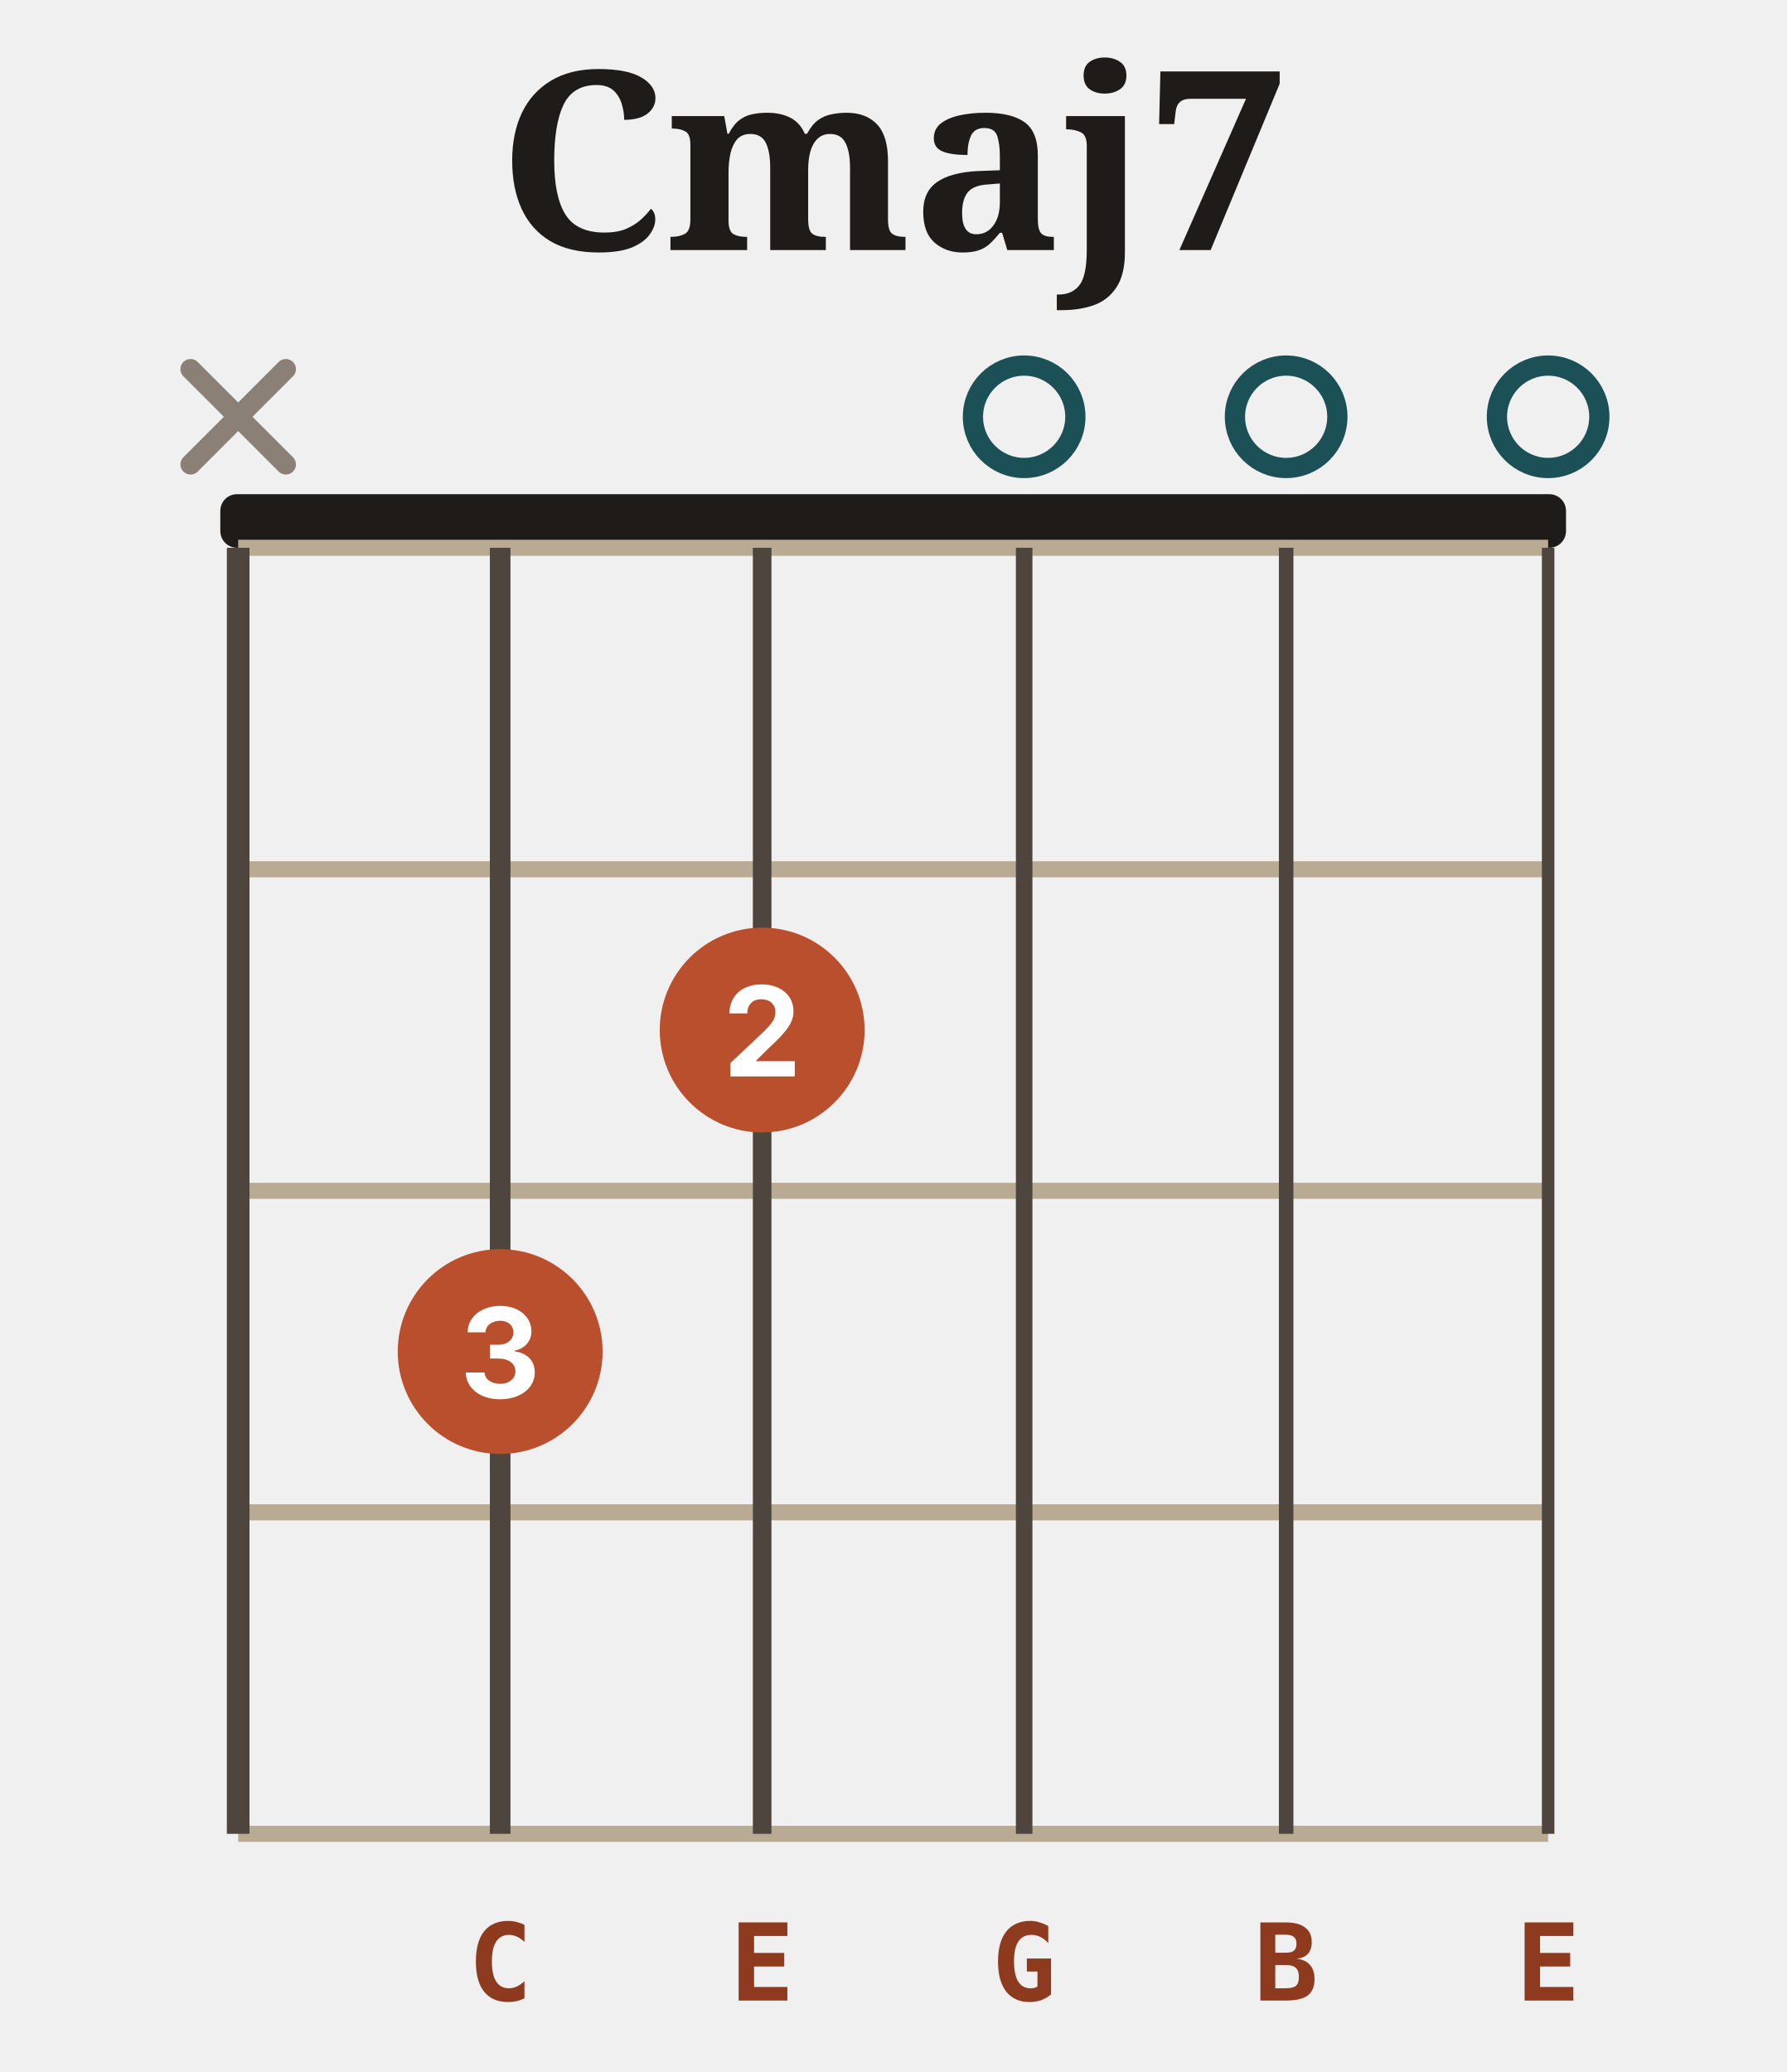
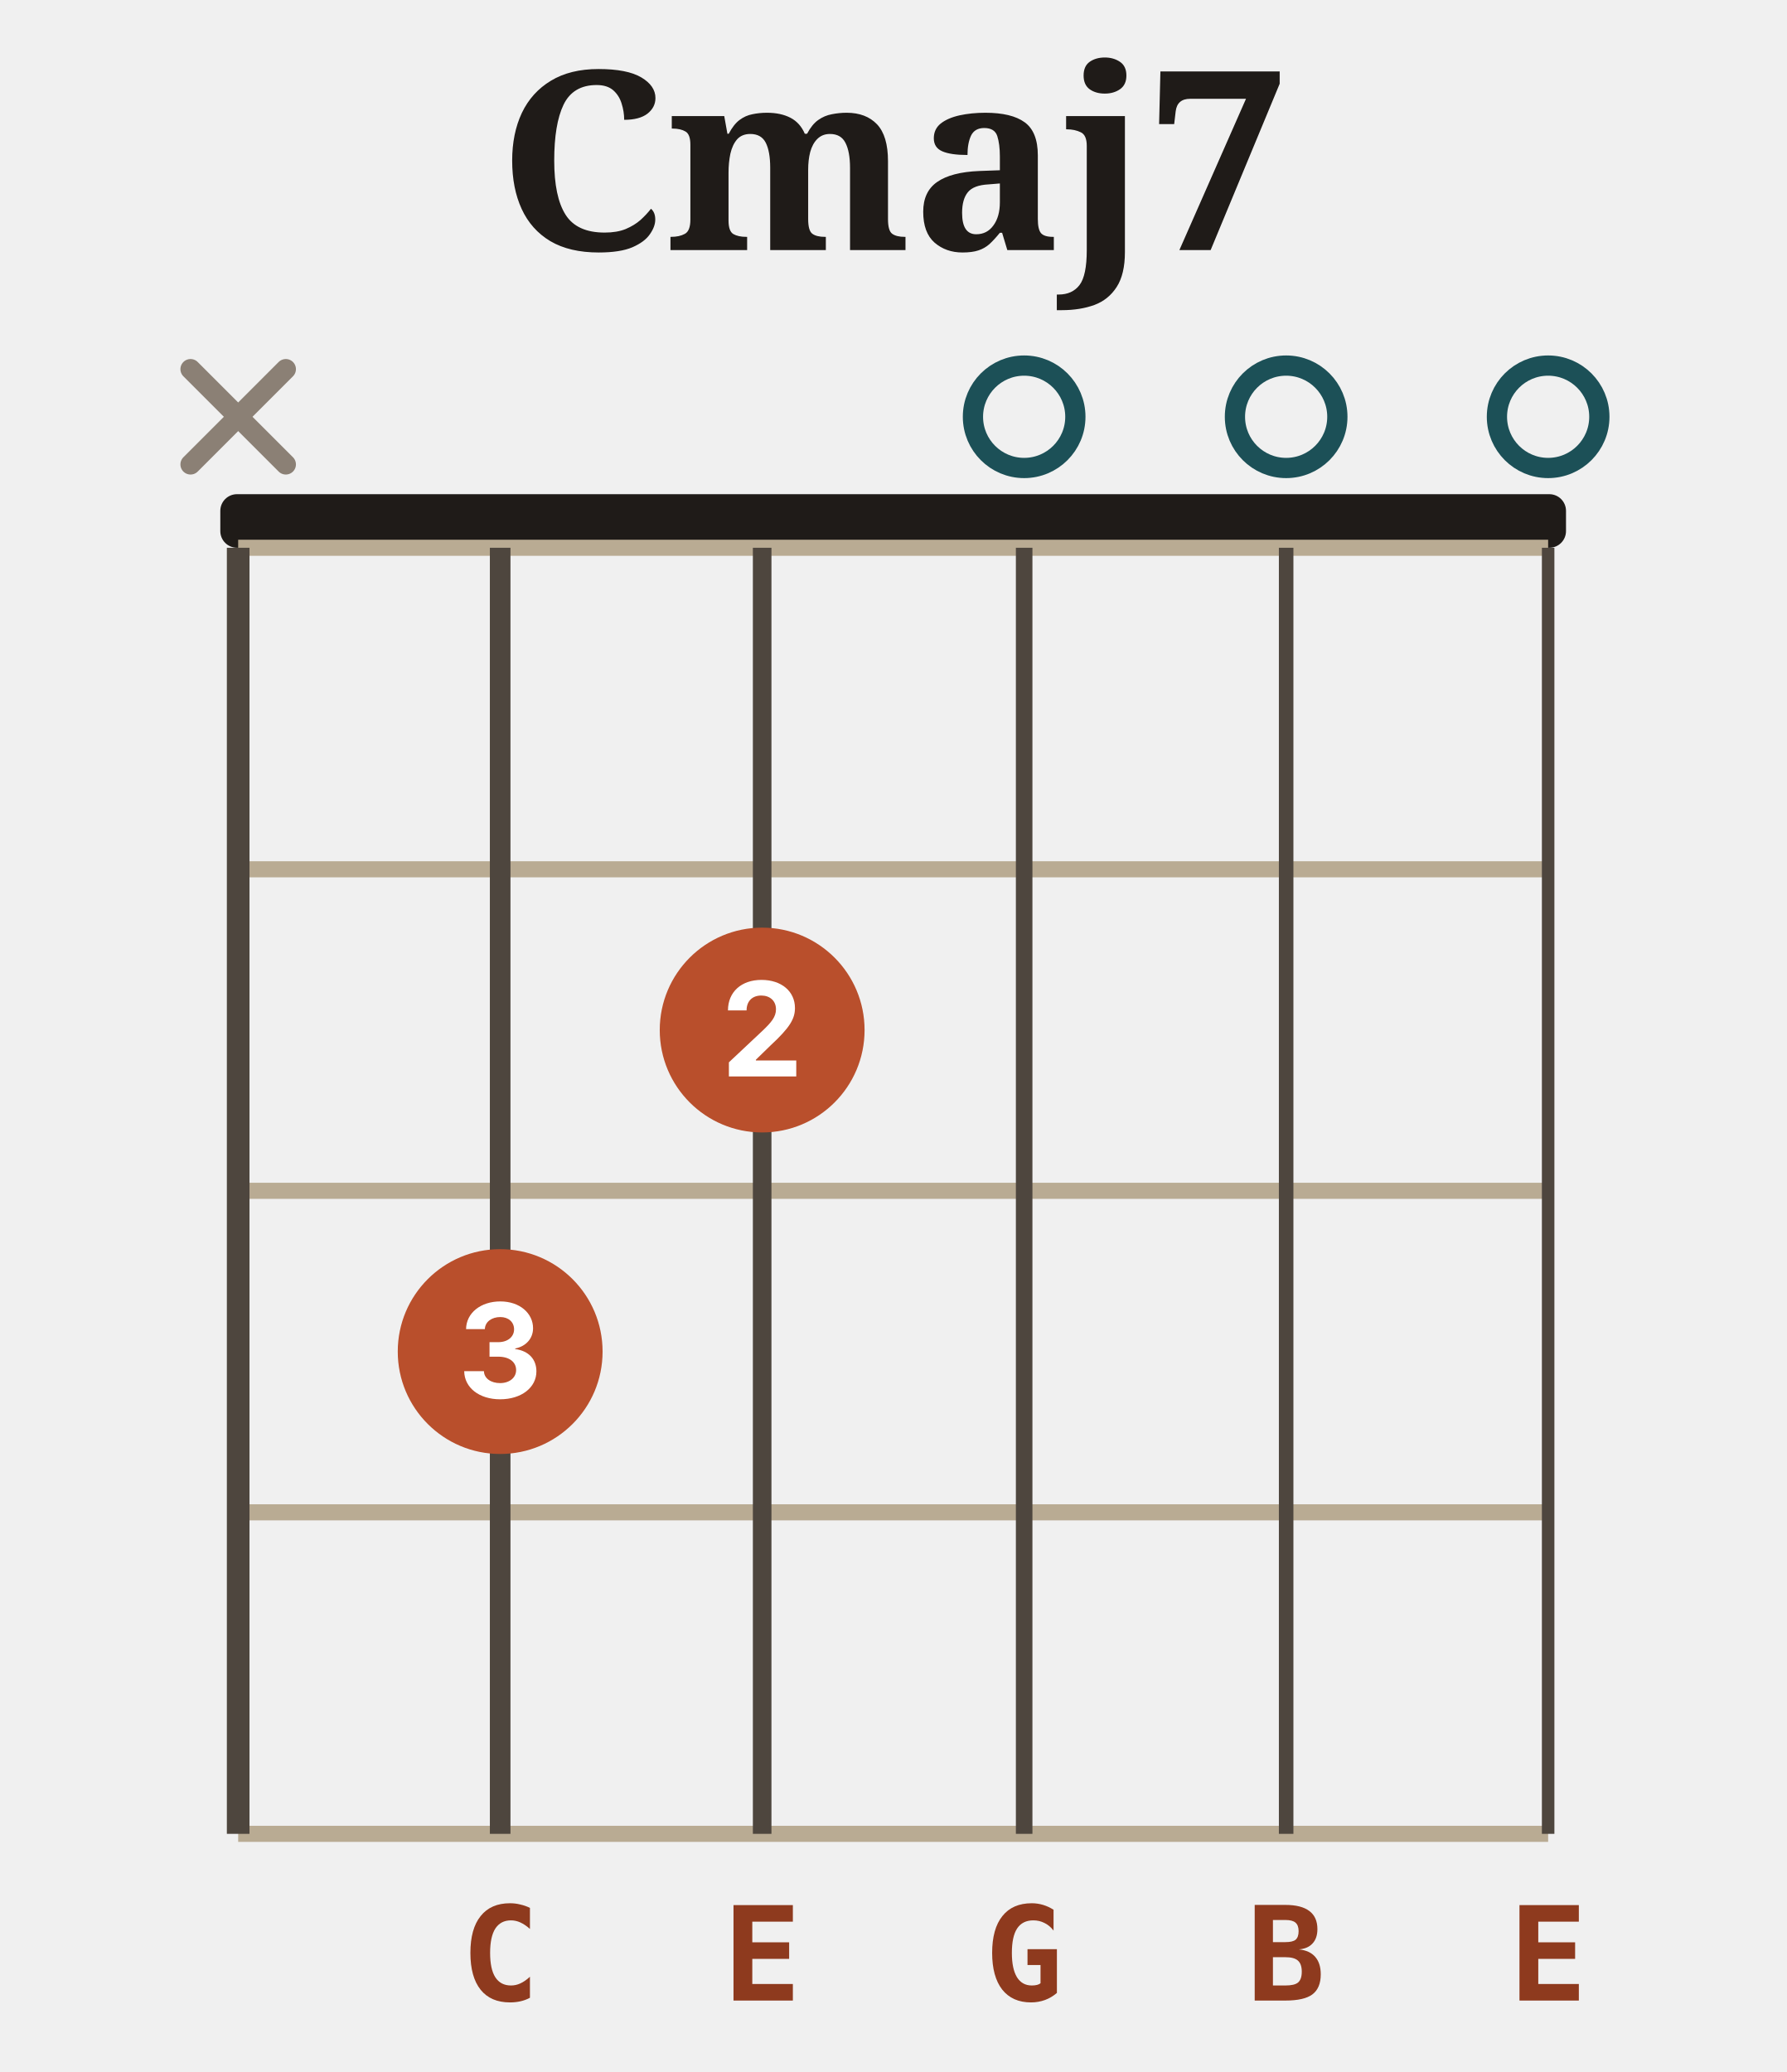
<svg xmlns="http://www.w3.org/2000/svg" width="150" height="174" viewBox="0 0 150 174" font-family="Inter, 'DejaVu Sans', sans-serif">
  <text x="75.0" y="21" text-anchor="middle" font-family="'EB Garamond', Georgia, serif" font-size="21" font-weight="700" fill="#1F1B18">Cmaj7</text>
  <g stroke="#8B8075" stroke-width="1.7" stroke-linecap="round">
    <line x1="16.0" y1="31.0" x2="24.0" y2="39.0" />
    <line x1="16.0" y1="39.0" x2="24.0" y2="31.0" />
  </g>
  <circle cx="86.0" cy="35.0" r="4.3" fill="none" stroke="#1C5057" stroke-width="1.7" />
  <circle cx="108.0" cy="35.0" r="4.3" fill="none" stroke="#1C5057" stroke-width="1.7" />
  <circle cx="130.0" cy="35.0" r="4.3" fill="none" stroke="#1C5057" stroke-width="1.7" />
  <rect x="18.5" y="41.5" width="113.0" height="4.5" rx="1.4" fill="#1F1B18" />
  <line x1="20.0" y1="46.0" x2="130.0" y2="46.0" stroke="#B9AB93" stroke-width="1.35" />
  <line x1="20.0" y1="73.0" x2="130.0" y2="73.0" stroke="#B9AB93" stroke-width="1.35" />
  <line x1="20.0" y1="100.0" x2="130.0" y2="100.0" stroke="#B9AB93" stroke-width="1.35" />
  <line x1="20.0" y1="127.0" x2="130.0" y2="127.0" stroke="#B9AB93" stroke-width="1.35" />
  <line x1="20.0" y1="154.0" x2="130.0" y2="154.0" stroke="#B9AB93" stroke-width="1.35" />
  <line x1="20.0" y1="46.0" x2="20.0" y2="154.0" stroke="#4E463E" stroke-width="1.90" />
  <line x1="42.0" y1="46.0" x2="42.0" y2="154.0" stroke="#4E463E" stroke-width="1.73" />
  <line x1="64.0" y1="46.0" x2="64.0" y2="154.0" stroke="#4E463E" stroke-width="1.56" />
  <line x1="86.0" y1="46.0" x2="86.0" y2="154.0" stroke="#4E463E" stroke-width="1.39" />
  <line x1="108.0" y1="46.0" x2="108.0" y2="154.0" stroke="#4E463E" stroke-width="1.22" />
  <line x1="130.0" y1="46.0" x2="130.0" y2="154.0" stroke="#4E463E" stroke-width="1.05" />
  <circle cx="42.0" cy="113.5" r="8.6" fill="#B94F2C" />
-   <text x="42.0" y="117.4" text-anchor="middle" font-size="10.5" font-weight="700" fill="#fff">3</text>
+   <text x="42.0" y="117.4" text-anchor="middle" font-size="11" font-weight="700" fill="#fff">3</text>
  <circle cx="64.0" cy="86.5" r="8.6" fill="#B94F2C" />
-   <text x="64.0" y="90.4" text-anchor="middle" font-size="10.5" font-weight="700" fill="#fff">2</text>
-   <text x="20.0" y="168.0" text-anchor="middle" font-family="'JetBrains Mono', monospace" font-size="9" font-weight="700" fill="#8B8075" />
-   <text x="42.0" y="168.0" text-anchor="middle" font-family="'JetBrains Mono', monospace" font-size="9" font-weight="700" fill="#8E3A1E">C</text>
-   <text x="64.0" y="168.0" text-anchor="middle" font-family="'JetBrains Mono', monospace" font-size="9" font-weight="700" fill="#8E3A1E">E</text>
-   <text x="86.0" y="168.0" text-anchor="middle" font-family="'JetBrains Mono', monospace" font-size="9" font-weight="700" fill="#8E3A1E">G</text>
-   <text x="108.0" y="168.0" text-anchor="middle" font-family="'JetBrains Mono', monospace" font-size="9" font-weight="700" fill="#8E3A1E">B</text>
-   <text x="130.0" y="168.0" text-anchor="middle" font-family="'JetBrains Mono', monospace" font-size="9" font-weight="700" fill="#8E3A1E">E</text>
+   <text x="64.0" y="90.4" text-anchor="middle" font-size="11" font-weight="700" fill="#fff">2</text>
+   <text x="20.0" y="168.0" text-anchor="middle" font-family="'JetBrains Mono', monospace" font-size="11" font-weight="700" fill="#8B8075" />
+   <text x="42.0" y="168.0" text-anchor="middle" font-family="'JetBrains Mono', monospace" font-size="11" font-weight="700" fill="#8E3A1E">C</text>
+   <text x="64.0" y="168.0" text-anchor="middle" font-family="'JetBrains Mono', monospace" font-size="11" font-weight="700" fill="#8E3A1E">E</text>
+   <text x="86.0" y="168.0" text-anchor="middle" font-family="'JetBrains Mono', monospace" font-size="11" font-weight="700" fill="#8E3A1E">G</text>
+   <text x="108.0" y="168.0" text-anchor="middle" font-family="'JetBrains Mono', monospace" font-size="11" font-weight="700" fill="#8E3A1E">B</text>
+   <text x="130.0" y="168.0" text-anchor="middle" font-family="'JetBrains Mono', monospace" font-size="11" font-weight="700" fill="#8E3A1E">E</text>
</svg>
